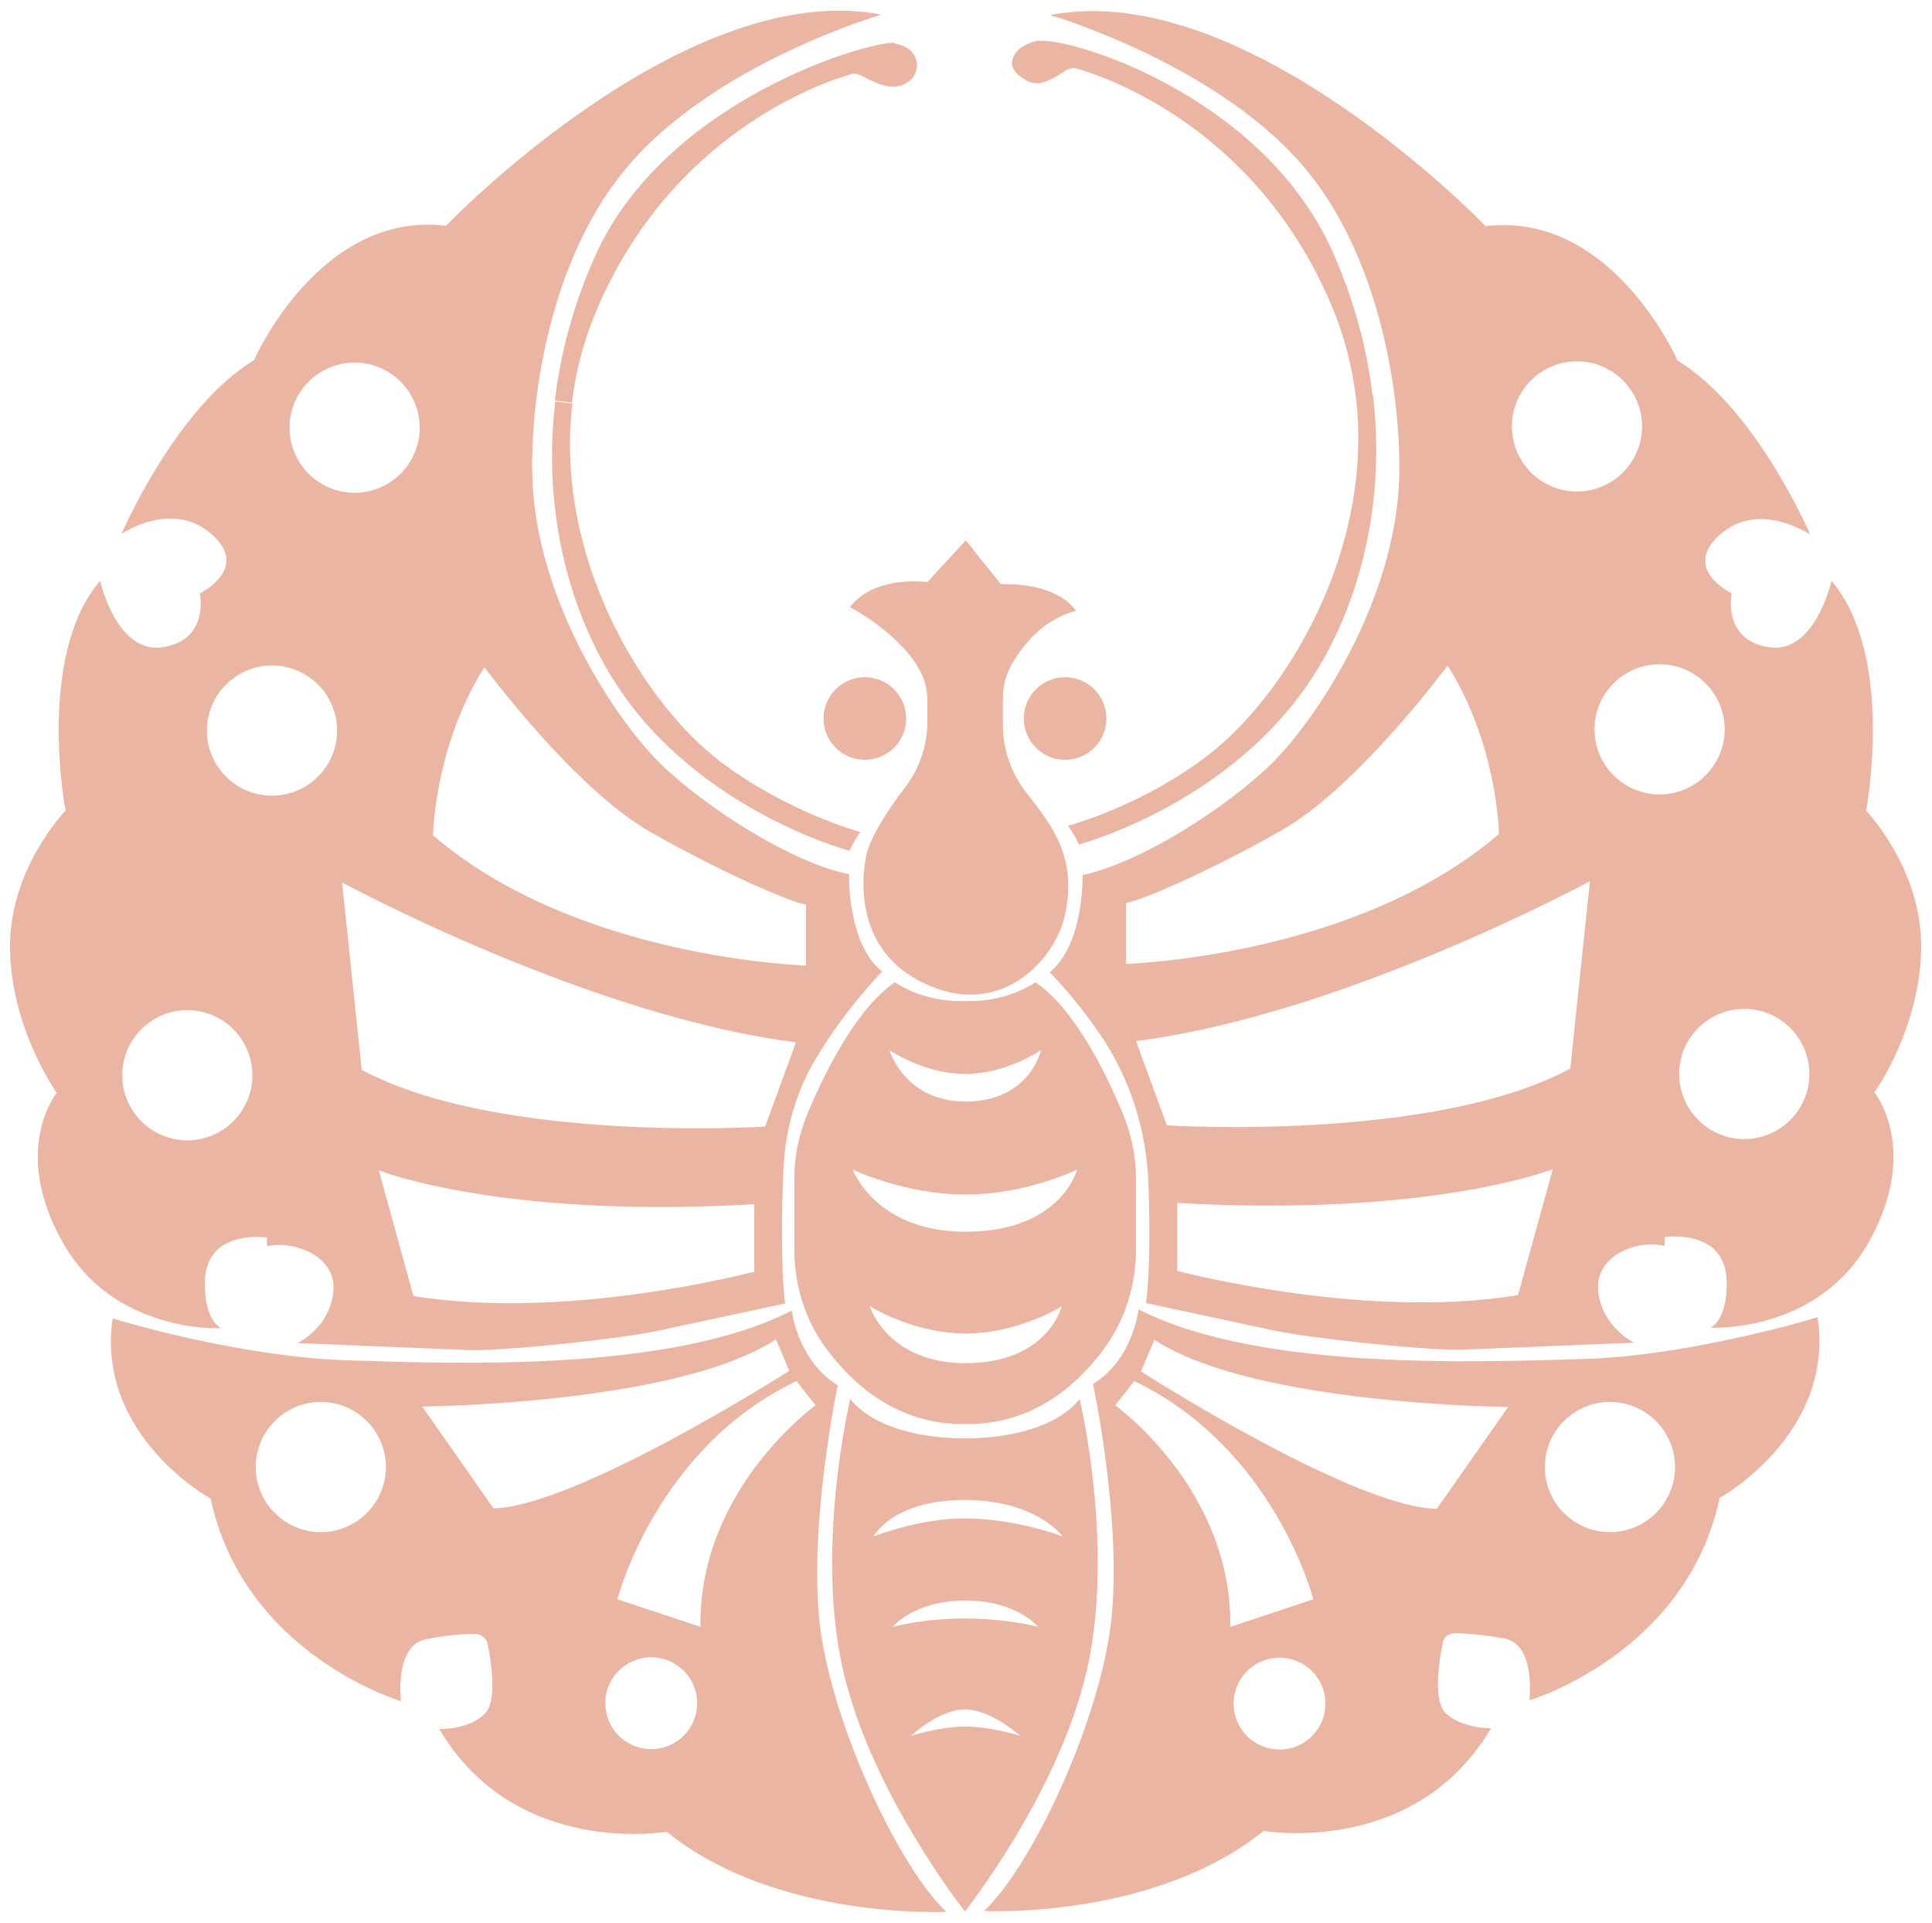
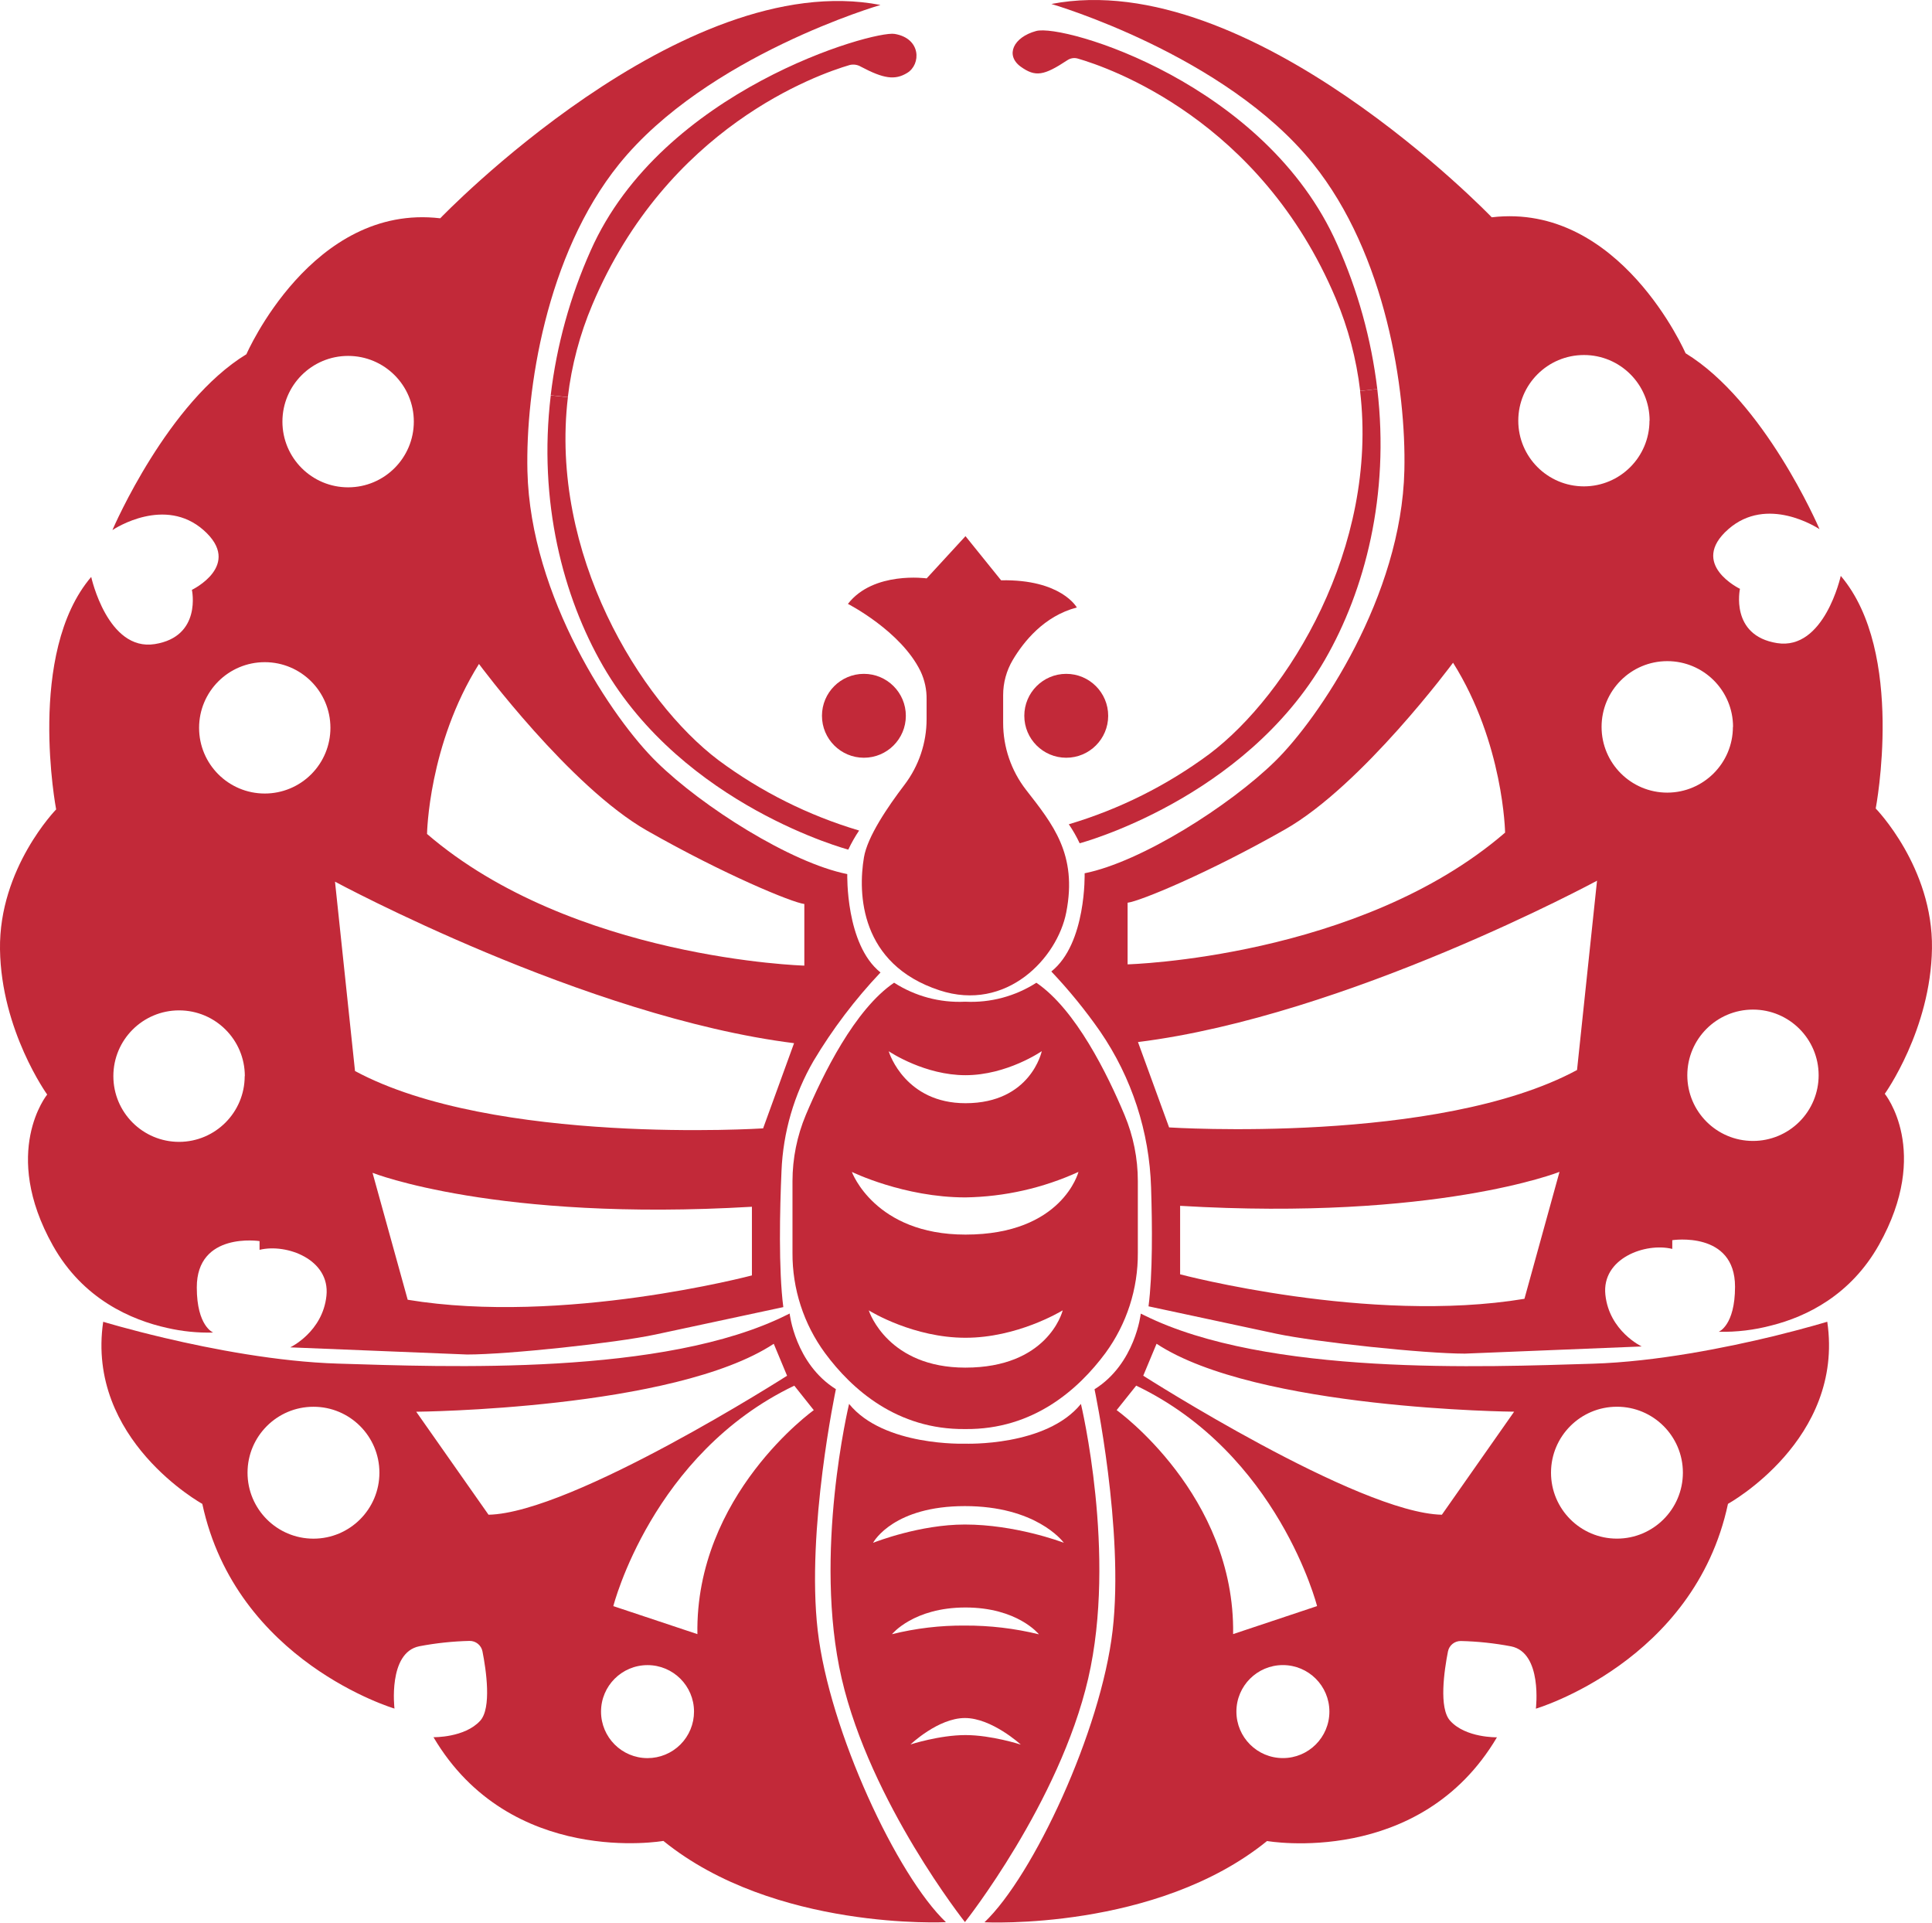
- <svg xmlns="http://www.w3.org/2000/svg" id="_レイヤー_2" viewBox="0 0 46.31 46.07">
+ <svg xmlns="http://www.w3.org/2000/svg" viewBox="0 0 564.3 561.42">
  <defs>
-     <style>.cls-1{fill:#eab6a3;}</style>
+     <style>.cls-1{fill:#c22939;}</style>
  </defs>
-   <g id="_レイヤー_1-2">
-     <g>
-       <path class="cls-1" d="m44.72,19.42s1.36,1.39,1.33,3.32c-.03,1.93-1.12,3.44-1.12,3.44,0,0,1.11,1.36-.13,3.58-.67,1.19-1.72,1.7-2.55,1.91-.71.18-1.25.15-1.25.15,0,0,.39-.15.39-1.07,0-1.33-1.49-1.1-1.49-1.1v.21c-.64-.16-1.68.22-1.59,1.09.09.86.86,1.23.86,1.23l-4.2.17c-.97,0-3.52-.27-4.47-.47l-3.03-.65c.1-.77.09-1.93.06-2.81-.04-1.33-.45-2.62-1.21-3.7-.58-.84-1.16-1.42-1.16-1.42.83-.66.79-2.33.79-2.33,1.34-.27,3.44-1.6,4.52-2.66,1.04-1.01,3-3.91,3.07-6.9.04-1.9-.44-5.12-2.17-7.27-2.08-2.58-6.2-3.78-6.2-3.78,4.71-.91,10.44,5.06,10.44,5.06,3.04-.36,4.6,3.22,4.6,3.22,1.86,1.13,3.14,4.08,3.18,4.17-.07-.04-1.24-.81-2.16,0-.94.83.28,1.41.28,1.41,0,0-.24,1.11.88,1.29s1.51-1.59,1.51-1.59c1.54,1.81.83,5.51.83,5.51Zm-1.35,6.32c0-.86-.7-1.56-1.56-1.56s-1.56.7-1.56,1.56.7,1.56,1.56,1.56,1.56-.7,1.56-1.56Zm-2.03-8.26c0-.86-.7-1.56-1.56-1.56s-1.56.7-1.56,1.56.7,1.56,1.56,1.56,1.56-.7,1.56-1.56Zm-1.98-7.26c0-.86-.7-1.56-1.56-1.56s-1.56.7-1.56,1.56.7,1.56,1.56,1.56,1.56-.7,1.56-1.56Zm-1.72,15.39l.47-4.49s-5.93,3.21-10.88,3.83l.74,2.02s6.39.41,9.67-1.36Zm-1.25,5.42l.83-3.01s-2.93,1.16-9,.81v1.63s4.48,1.19,8.16.58Zm-.46-11.05s-.03-2.12-1.23-4.03c0,0-2.15,2.91-3.98,3.95-1.83,1.04-3.44,1.71-3.73,1.74v1.46s5.5-.15,8.95-3.12Z" />
-       <path class="cls-1" d="m43.57,31.58c.41,2.8-2.35,4.32-2.35,4.32-.8,3.74-4.56,4.85-4.56,4.85,0,0,.16-1.33-.59-1.48-.47-.09-.92-.12-1.19-.13-.15,0-.28.1-.3.25-.09.44-.22,1.34.05,1.64.37.4,1.11.39,1.11.39-1.83,3.1-5.45,2.46-5.45,2.46-2.64,2.13-6.7,1.92-6.7,1.92,1.16-1.1,2.76-4.53,3.04-6.91.28-2.39-.43-5.72-.43-5.72.97-.6,1.09-1.79,1.09-1.79.03.01.05.03.08.04,2.91,1.44,8.08,1.22,10.62,1.15,1.53-.05,3.2-.39,4.31-.66.76-.18,1.26-.34,1.26-.34Zm-3.42,3.58c0-.86-.7-1.56-1.56-1.56s-1.56.7-1.56,1.56.7,1.56,1.56,1.56,1.56-.7,1.56-1.56Zm-5.71,1l1.71-2.44s-6.11-.05-8.48-1.61l-.32.76s5.09,3.26,7.08,3.29Zm-2.67,4.67c0-.61-.49-1.1-1.1-1.1s-1.1.49-1.1,1.1.49,1.1,1.1,1.1,1.1-.49,1.1-1.1Zm-2.28-1.84l1.99-.66s-.92-3.61-4.29-5.23l-.46.58s2.81,2.01,2.76,5.31Z" />
-       <path class="cls-1" d="m32.91,9.47c.3,2.52-.29,4.78-1.24,6.42-1.92,3.32-5.81,4.35-5.81,4.35-.07-.18-.26-.45-.26-.45,0,0,1.73-.45,3.33-1.67,1.86-1.41,4.01-4.9,3.57-8.61l.41-.05Z" />
-       <path class="cls-1" d="m32.91,9.47l-.41.05c-.09-.73-.27-1.46-.58-2.19-1.79-4.25-5.38-5.48-6.12-5.69-.08-.02-.17,0-.24.04-.56.37-.76.41-1.11.15-.37-.27-.18-.7.36-.84.65-.18,5.45,1.24,7.14,5.06.52,1.17.82,2.32.95,3.43Z" />
-       <path class="cls-1" d="m21.32,25.17c.02.06.4,1.23,1.82,1.23,1.51,0,1.8-1.17,1.81-1.23-.05.03-.85.57-1.81.57s-1.77-.54-1.82-.57Zm-.47,6.14c.02.07.47,1.36,2.29,1.36,1.93,0,2.29-1.29,2.31-1.36-.06.04-1.08.65-2.3.65s-2.23-.61-2.29-.65Zm6.38-3.06v1.7c0,.85-.26,1.69-.77,2.38-.64.87-1.71,1.82-3.32,1.8h-.01c-1.61.02-2.68-.94-3.32-1.8-.51-.69-.77-1.52-.77-2.38v-1.7c0-.54.11-1.07.32-1.57.4-.96,1.16-2.5,2.09-3.14,0,0,.67.49,1.68.45h.01c1.01.04,1.68-.45,1.68-.45.93.63,1.69,2.17,2.09,3.14.21.5.32,1.03.32,1.57Zm-4.09,1.27c2.3,0,2.68-1.49,2.68-1.49,0,0-1.22.6-2.68.6s-2.7-.6-2.7-.6c0,0,.54,1.49,2.7,1.49Z" />
-       <circle class="cls-1" cx="25.53" cy="17.22" r=".99" />
-       <path class="cls-1" d="m25.47,36.82c-.04-.05-.67-.87-2.35-.87s-2.15.82-2.18.87c.07-.02,1.11-.43,2.18-.43,1.19,0,2.28.41,2.35.43Zm.41-3.29s.85,3.56.17,6.51c-.68,2.95-2.92,5.77-2.92,5.77,0,0-2.24-2.82-2.92-5.77-.68-2.95.17-6.51.17-6.51.82,1.01,2.75.94,2.75.94,0,0,1.93.07,2.75-.94Zm-1,5.46s-.5-.63-1.74-.63-1.74.63-1.74.63c0,0,.71-.2,1.73-.2s1.75.2,1.75.2Zm-.43,2.61s-.69-.63-1.32-.63-1.29.63-1.29.63c0,0,.69-.22,1.3-.22s1.31.22,1.31.22Z" />
-       <path class="cls-1" d="m24.58,18.97c.63.81,1.23,1.53.96,2.9-.21,1.09-1.42,2.37-3,1.85-1.89-.62-1.94-2.3-1.79-3.15.08-.49.57-1.21.96-1.72.34-.45.52-1,.52-1.56v-.47c0-.23-.04-.46-.14-.67-.47-.96-1.72-1.6-1.72-1.6.61-.78,1.86-.6,1.86-.6l.92-1,.84,1.05c1.43-.03,1.8.64,1.8.64-.78.2-1.26.81-1.52,1.25-.15.25-.23.54-.23.83v.66c0,.57.19,1.13.54,1.59Z" />
-       <path class="cls-1" d="m22.68,45.82s-4.07.21-6.7-1.92c0,0-3.62.64-5.45-2.46,0,0,.74.02,1.11-.39.27-.3.14-1.2.05-1.64-.03-.15-.16-.25-.3-.25-.27,0-.72.03-1.19.13-.75.15-.59,1.48-.59,1.48,0,0-3.76-1.11-4.56-4.85,0,0-2.76-1.52-2.35-4.32,0,0,.59.18,1.47.39,1.11.26,2.67.56,4.1.61,2.55.08,7.74.3,10.65-1.16.02,0,.04-.02.06-.03,0,0,.13,1.19,1.1,1.79,0,0-.7,3.34-.43,5.72.28,2.38,1.88,5.81,3.04,6.91Zm-3.13-12.14l-.46-.58c-3.37,1.61-4.29,5.23-4.29,5.23l1.99.66c-.05-3.3,2.76-5.31,2.76-5.31Zm-.63-.82l-.32-.76c-2.37,1.56-8.48,1.61-8.48,1.61l1.71,2.44c1.98-.04,7.08-3.29,7.08-3.29Zm-2.21,7.96c0-.61-.49-1.1-1.1-1.1s-1.1.49-1.1,1.1.49,1.1,1.1,1.1,1.1-.49,1.1-1.1Zm-7.46-5.66c0-.86-.7-1.56-1.56-1.56s-1.56.7-1.56,1.56.7,1.56,1.56,1.56,1.56-.7,1.56-1.56Z" />
-       <path class="cls-1" d="m21.46,1.05c.63.1.63.72.3.92-.29.18-.56.14-1.1-.15-.08-.04-.18-.07-.27-.04-.76.22-4.33,1.47-6.1,5.68-.31.73-.49,1.46-.58,2.19l-.41-.05c.13-1.1.43-2.26.95-3.43,1.69-3.82,6.7-5.22,7.2-5.14Z" />
-       <circle class="cls-1" cx="20.73" cy="17.22" r=".99" />
-       <path class="cls-1" d="m21.13,23.3s-.9.92-1.59,2.1c-.47.79-.72,1.7-.76,2.62-.04.9-.07,2.33.04,3.22l-3.03.65c-.94.2-3.5.47-4.47.47l-4.19-.17s.77-.36.86-1.23c.09-.86-.95-1.24-1.59-1.09v-.21s-1.49-.23-1.49,1.1c0,.92.39,1.07.39,1.07,0,0-.46.03-1.09-.11-.85-.19-2-.68-2.71-1.95-1.25-2.22-.14-3.58-.14-3.58,0,0-1.09-1.52-1.12-3.44-.03-1.93,1.33-3.32,1.33-3.32,0,0-.71-3.71.83-5.51,0,0,.39,1.77,1.51,1.59,1.12-.18.88-1.29.88-1.29,0,0,1.22-.59.28-1.42-.92-.81-2.1-.05-2.16,0,.04-.09,1.32-3.04,3.18-4.17,0,0,1.56-3.58,4.6-3.22,0,0,5.73-5.97,10.44-5.06,0,0-4.12,1.19-6.2,3.78-1.74,2.15-2.22,5.38-2.17,7.27.07,2.99,2.03,5.89,3.07,6.9,1.07,1.05,3.17,2.39,4.52,2.65,0,0-.04,1.67.79,2.33Zm-1.81-.16v-1.46c-.29-.03-1.9-.7-3.73-1.74-1.83-1.04-3.98-3.95-3.98-3.95-1.2,1.91-1.23,4.03-1.23,4.03,3.45,2.97,8.95,3.12,8.95,3.12Zm-.98,3.86l.74-2.02c-4.95-.62-10.88-3.83-10.88-3.83l.47,4.49c3.29,1.77,9.67,1.36,9.67,1.36Zm-.26,3.49v-1.63c-6.07.36-9-.81-9-.81l.83,3.01c3.68.61,8.16-.58,8.16-.58ZM10.06,10.25c0-.86-.7-1.56-1.56-1.56s-1.56.7-1.56,1.56.7,1.56,1.56,1.56,1.56-.7,1.56-1.56Zm-1.98,7.26c0-.86-.7-1.56-1.56-1.56s-1.56.7-1.56,1.56.7,1.56,1.56,1.56,1.56-.7,1.56-1.56Zm-2.03,8.26c0-.86-.7-1.56-1.56-1.56s-1.56.7-1.56,1.56.7,1.56,1.56,1.56,1.56-.7,1.56-1.56Z" />
-       <path class="cls-1" d="m20.62,19.94s-.18.27-.26.45c0,0-3.9-1.03-5.81-4.35-.95-1.64-1.54-3.9-1.24-6.42l.41.05c-.44,3.7,1.71,7.2,3.57,8.6,1.61,1.21,3.33,1.67,3.33,1.67Z" />
+   <g id="レイヤー_2" data-name="レイヤー 2">
+     <g id="レイヤー_2-2" data-name="レイヤー 2">
+       <path class="cls-1" d="M547.86,236.11s16.78,17.16,16.43,40.88-13.78,42.44-13.78,42.44,13.67,16.72-1.69,44.09c-8.28,14.74-21.2,21-31.38,23.56A55.09,55.09,0,0,1,502,388.93s4.77-1.79,4.77-13.16c0-16.4-18.33-13.59-18.33-13.59v2.55c-7.86-1.93-20.67,2.76-19.54,13.4s10.61,15.09,10.61,15.09l-51.65,2.09c-11.9,0-43.43-3.35-55.06-5.81l-37.34-8c1.23-9.43,1.1-23.75.75-34.63a85.09,85.09,0,0,0-14.88-45.65,150.31,150.31,0,0,0-14.26-17.51c10.29-8.15,9.73-28.68,9.73-28.68,16.51-3.3,42.38-19.73,55.62-32.7,12.76-12.49,36.94-48.2,37.77-85,.54-23.35-5.33-63.07-26.75-89.61C357.81,15.88,307.09,1.16,307.09,1.16c58.06-11.2,128.62,62.3,128.62,62.3,37.44-4.42,56.61,39.7,56.61,39.7,22.92,14,38.65,50.26,39.13,51.38-.83-.53-15.33-9.91-26.64,0-11.63,10.21,3.4,17.42,3.4,17.42s-3,13.65,10.83,15.85,18.61-19.63,18.61-19.63C556.63,190.49,547.86,236.11,547.86,236.11ZM531.19,314A19.18,19.18,0,1,0,512,333.2,19.17,19.17,0,0,0,531.19,314Zm-25-101.73A19.2,19.2,0,1,0,487,231.48,19.21,19.21,0,0,0,506.15,212.28Zm-24.37-89.42a19.18,19.18,0,1,0-19.19,19.19A19.18,19.18,0,0,0,481.78,122.86Zm-21.2,189.65,5.84-55.3s-73.09,39.54-134.08,47.12l9.09,24.93S420.08,334.33,460.58,312.51Zm-15.36,66.8,10.24-37.07s-36.08,14.34-110.81,9.92v20S399.87,386.81,445.22,379.31Zm-5.65-136.12s-.41-26.08-15.2-49.64c0,0-26.49,35.84-49.06,48.68s-42.46,21-46,21.41v18S397.1,279.81,439.57,243.19Z" />
+       <path class="cls-1" d="M533.71,386c5.06,34.45-29,53.18-29,53.18C494.87,485.33,448.6,499,448.6,499s2-16.35-7.24-18.2a89.61,89.61,0,0,0-14.69-1.56,3.78,3.78,0,0,0-3.75,3.06c-1.07,5.44-2.74,16.57.67,20.26,4.53,5,13.64,4.8,13.64,4.8-22.54,38.15-67.15,30.29-67.15,30.29-32.43,26.3-82.53,23.73-82.53,23.73,14.23-13.54,34-55.79,37.42-85.17s-5.28-70.49-5.28-70.49c11.93-7.46,13.51-22.09,13.51-22.09l1,.48c35.84,17.8,99.56,15.09,130.89,14.15,18.77-.56,39.44-4.77,53.13-8.09C527.59,387.86,533.71,386,533.71,386Zm-42.17,44.07a19.26,19.26,0,1,0-19.27,19.27A19.27,19.27,0,0,0,491.54,430.08Zm-70.39,12.28,21.1-30.08s-75.27-.64-104.44-19.84l-3.89,9.33S396.68,441.87,421.15,442.36Zm-32.86,57.49a13.58,13.58,0,1,0-13.57,13.59A13.57,13.57,0,0,0,388.29,499.85Zm-28.12-22.62,24.52-8.18s-11.28-44.49-52.83-64.38l-5.71,7.15S360.78,436.57,360.17,477.23Z" />
+       <path class="cls-1" d="M402.28,113.61c3.67,31-3.62,58.84-15.31,79.08-23.61,40.85-71.62,53.58-71.62,53.58a39.59,39.59,0,0,0-3.17-5.55,132.28,132.28,0,0,0,41.07-20.53c23-17.32,49.43-60.37,44-106Z" />
+       <path class="cls-1" d="M402.28,113.61l-5,.56a99.16,99.16,0,0,0-7.13-27c-22-52.3-66.35-67.47-75.36-70.07a3.62,3.62,0,0,0-3,.46c-6.89,4.55-9.36,5-13.67,1.9-4.56-3.32-2.17-8.58,4.5-10.4,8-2.22,67.15,15.23,87.95,62.32A145.89,145.89,0,0,1,402.28,113.61Z" />
+       <path class="cls-1" d="M259.57,307c.21.78,5,15.18,22.43,15.18,19.11,0,22.28-15.2,22.28-15.2S294.14,314,282,314C270.23,314,260.18,307.42,259.57,307Zm50.82,75.68c-.78.45-13.35,8-28.39,8s-27.47-7.51-28.25-8c.24.8,5.87,16.72,28.2,16.72C305.75,399.41,310.2,383.49,310.39,382.69Zm21.95-37.75v20.94a49,49,0,0,1-9.46,29.27c-7.91,10.67-21.1,22.38-40.88,22.2h-.16c-19.78.18-33-11.53-40.88-22.2a49,49,0,0,1-9.49-29.27V344.94a50.2,50.2,0,0,1,3.89-19.32c5-11.85,14.29-30.83,25.79-38.63a35.2,35.2,0,0,0,20.69,5.55H282A35.22,35.22,0,0,0,302.7,287c11.5,7.8,20.8,26.78,25.76,38.63A49.82,49.82,0,0,1,332.34,344.94ZM282,360.55c28.3,0,33-18.31,33-18.31a82.68,82.68,0,0,1-33,7.45c-18,0-33.19-7.45-33.19-7.45S255.46,360.55,282,360.55Z" />
+       <circle class="cls-1" cx="311.43" cy="209.04" r="12.25" />
+       <path class="cls-1" d="M255,450.56c.8-.3,13.7-5.34,26.83-5.34,14.58,0,28.07,5,28.9,5.34-.46-.64-8.31-10.72-28.9-10.72S255.36,449.92,255,450.56ZM315.72,410s10.54,43.88,2.12,80.2-36,71.12-36,71.12-27.58-34.8-36-71.12S248,410,248,410c10.13,12.49,33.88,11.61,33.88,11.61S305.56,422.52,315.72,410Zm-12.3,67.25s-6.22-7.8-21.42-7.8-21.47,7.8-21.47,7.8a85.38,85.38,0,0,1,21.31-2.52A89.09,89.09,0,0,1,303.42,477.28Zm-5.31,32.2s-8.44-7.72-16.27-7.72-15.9,7.72-15.9,7.72,8.45-2.74,16.06-2.74S298.11,509.48,298.11,509.48Z" />
+       <path class="cls-1" d="M299.69,230.67c7.78,10,15.07,18.79,11.74,35.79-2.62,13.37-17.45,29.16-37,22.76-23.3-7.64-23.86-28.34-22.09-38.82,1-6.06,7-14.85,11.82-21.18A31.64,31.64,0,0,0,270.64,210v-5.74a18.51,18.51,0,0,0-1.77-8.23c-5.74-11.77-21.21-19.67-21.21-19.67,7.48-9.65,23-7.45,23-7.45L282,156.58l10.4,12.89c17.59-.34,22.12,7.94,22.12,7.94-9.57,2.49-15.55,10-18.71,15.33A20.06,20.06,0,0,0,293,203v8.12A31.88,31.88,0,0,0,299.69,230.67Z" />
+       <path class="cls-1" d="M276.29,561.35s-50.1,2.57-82.53-23.73c0,0-44.63,7.86-67.15-30.29,0,0,9.09.19,13.64-4.8,3.38-3.69,1.75-14.82.67-20.26a3.79,3.79,0,0,0-3.78-3.06,89.51,89.51,0,0,0-14.66,1.56c-9.25,1.85-7.26,18.2-7.26,18.2S69,485.33,59.09,439.19c0,0-34-18.73-28.95-53.18,0,0,7.23,2.2,18.06,4.75,13.62,3.21,32.92,6.94,50.56,7.47,31.39.94,95.32,3.68,131.13-14.26.27-.13.51-.24.75-.37,0,0,1.58,14.63,13.51,22.09,0,0-8.71,41.09-5.31,70.49S262.06,547.81,276.29,561.35Zm-38.6-149.53L232,404.67c-41.57,19.89-52.86,64.38-52.86,64.38l24.56,8.18C203,436.57,237.69,411.82,237.69,411.82Zm-7.8-10.05L226,392.44c-29.13,19.2-104.43,19.84-104.43,19.84l21.12,30.08C167.17,441.87,229.89,401.77,229.89,401.77Zm-27.18,98.08a13.58,13.58,0,1,0-13.59,13.59A13.57,13.57,0,0,0,202.71,499.85Zm-91.89-69.77a19.26,19.26,0,1,0-19.27,19.27A19.27,19.27,0,0,0,110.82,430.08Z" />
+       <path class="cls-1" d="M261.28,9.9c7.83,1.29,7.75,8.93,3.7,11.39-3.57,2.2-6.92,1.69-13.54-1.82a4.36,4.36,0,0,0-3.27-.48c-9.41,2.76-53.26,18.06-75.16,70a99.08,99.08,0,0,0-7.16,27l-5-.56a145.79,145.79,0,0,1,11.66-42.22C193.36,26.15,255.12,8.88,261.28,9.9Z" />
+       <circle class="cls-1" cx="252.33" cy="209.04" r="12.25" />
+       <path class="cls-1" d="M257.18,284a148,148,0,0,0-19.57,25.84A69.8,69.8,0,0,0,228.26,342c-.49,11.13-.89,28.71.53,39.73l-37.34,8c-11.63,2.49-43.13,5.84-55,5.84l-51.68-2.09S94.25,389,95.35,378.4,83.69,363.07,75.81,365v-2.55S57.45,359.63,57.48,376c0,11.36,4.8,13.16,4.8,13.16a53.85,53.85,0,0,1-13.41-1.34c-10.42-2.3-24.6-8.34-33.42-24.07-15.34-27.37-1.67-44.1-1.67-44.1S.35,301,0,277.26s16.4-40.88,16.4-40.88-8.74-45.65,10.24-67.9c0,0,4.77,21.82,18.58,19.62s10.83-15.84,10.83-15.84,15-7.21,3.4-17.45c-11.28-9.92-25.79-.56-26.62,0,.49-1.13,16.22-37.4,39.14-51.36,0,0,19.17-44.13,56.61-39.7,0,0,70.53-73.5,128.59-62.3,0,0-50.72,14.72-76.37,46.51-21.39,26.54-27.29,66.26-26.75,89.61.86,36.83,25,72.54,37.79,85,13.25,13,39.09,29.4,55.63,32.7C247.48,255.28,246.91,275.81,257.18,284Zm-22.25-2v-18c-3.51-.4-23.37-8.58-45.94-21.42s-49.09-48.68-49.09-48.68c-14.79,23.57-15.17,49.65-15.17,49.65C167.17,280.07,234.93,282,234.93,282Zm-12.06,47.58,9.06-24.93C171,297,97.85,257.48,97.85,257.48l5.84,55.3C144.19,334.6,222.87,329.53,222.87,329.53Zm-3.25,42.94V352.42c-74.7,4.4-110.81-9.91-110.81-9.91l10.27,37.07C164.43,387.08,219.62,372.47,219.62,372.47ZM120.87,123.13a19.19,19.19,0,1,0-19.19,19.19A19.2,19.2,0,0,0,120.87,123.13ZM96.51,212.55a19.18,19.18,0,1,0-19.17,19.19A19.17,19.17,0,0,0,96.51,212.55Zm-25,101.73a19.2,19.2,0,1,0-19.19,19.19A19.2,19.2,0,0,0,71.47,314.28Z" />
+       <path class="cls-1" d="M250.93,242.55a41.55,41.55,0,0,0-3.16,5.57s-48-12.73-71.62-53.58c-11.69-20.24-19-48.09-15.28-79.08l5,.56c-5.39,45.63,21.07,88.7,44,106A132,132,0,0,0,250.93,242.55Z" />
    </g>
  </g>
</svg>
